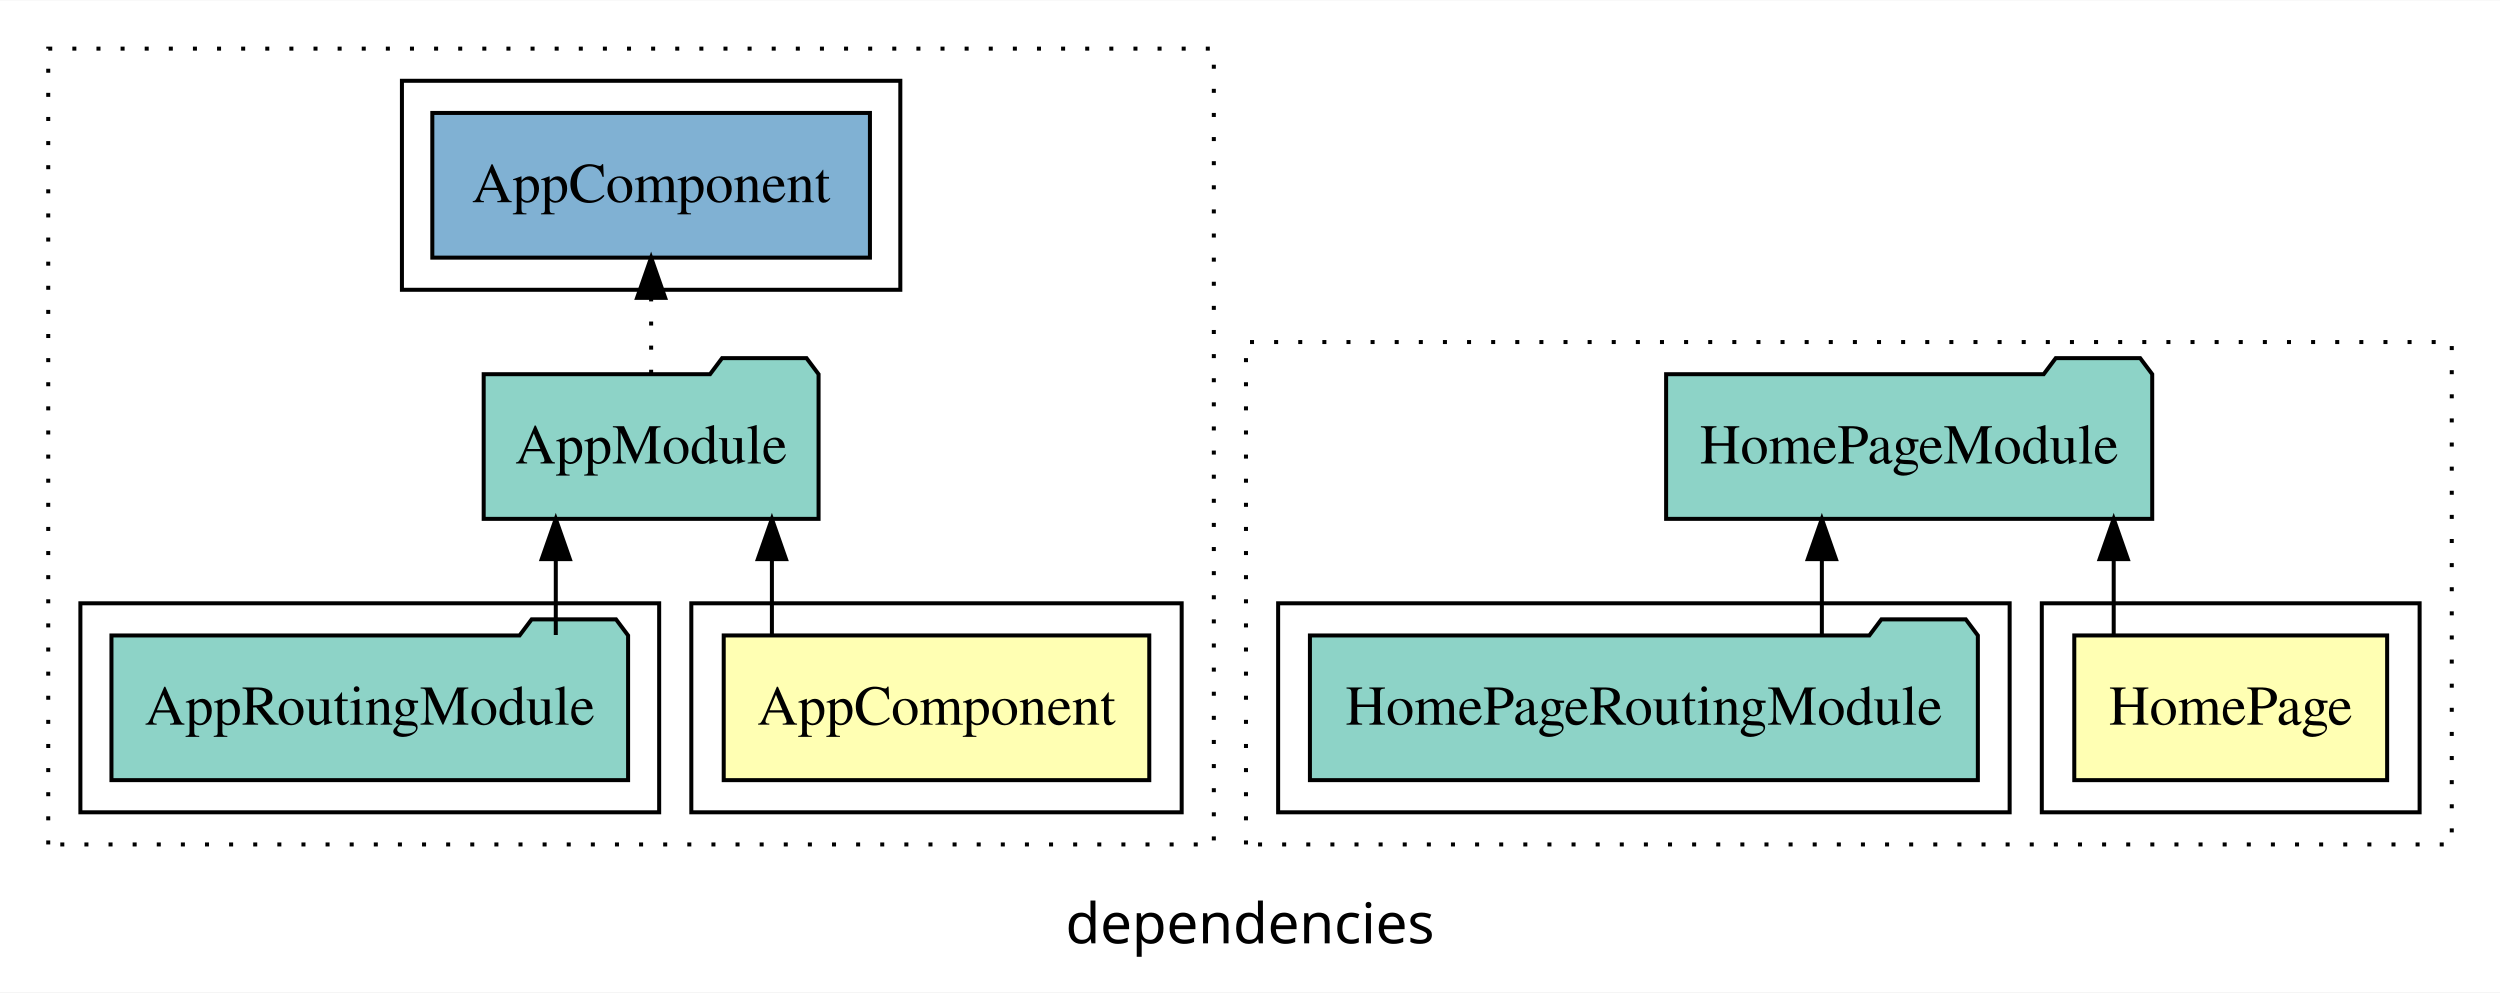
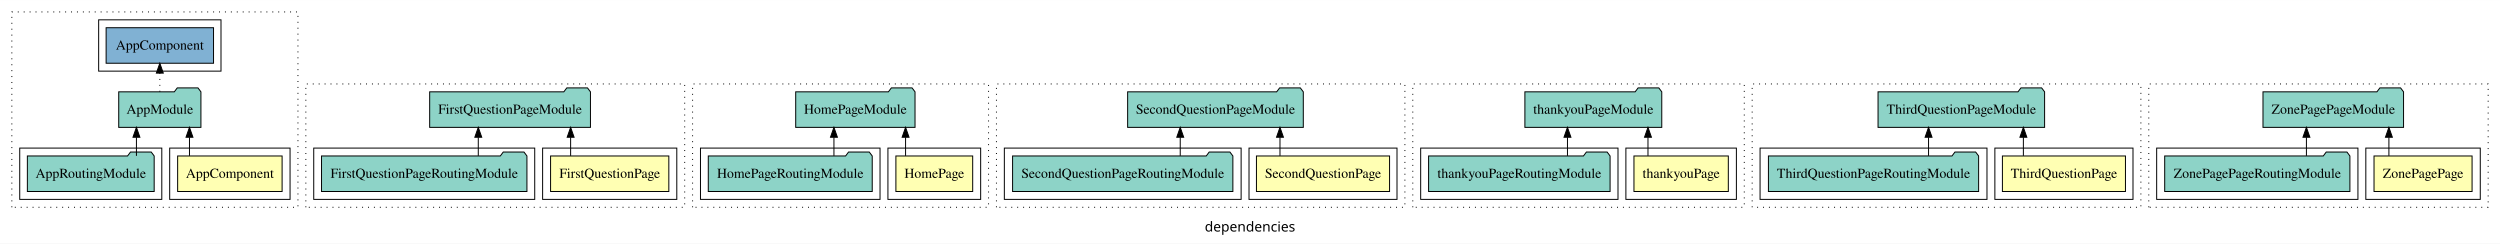
- <svg xmlns="http://www.w3.org/2000/svg" width="622pt" height="247pt" viewBox="0.00 0.00 622.00 246.80">
+ <svg xmlns="http://www.w3.org/2000/svg" width="2534pt" height="247pt" viewBox="0.00 0.00 2534.00 246.80">
  <g id="graph0" class="graph" transform="scale(1 1) rotate(0) translate(4 242.8)">
-     <polygon fill="white" stroke="transparent" points="-4,4 -4,-242.8 618,-242.8 618,4 -4,4" />
-     <text text-anchor="middle" x="307" y="-8.2" font-family="sans-serif" font-size="14.00">dependencies</text>
+     <polygon fill="white" stroke="transparent" points="-4,4 -4,-242.8 2530,-242.8 2530,4 -4,4" />
+     <text text-anchor="middle" x="1263" y="-8.2" font-family="sans-serif" font-size="14.00">dependencies</text>
    <g id="clust1" class="cluster">
      <polygon fill="none" stroke="black" stroke-dasharray="1,5" points="8,-32.8 8,-230.8 298,-230.8 298,-32.8 8,-32.8" />
    </g>
    <g id="clust2" class="cluster">
      <polygon fill="none" stroke="black" points="168,-40.8 168,-92.8 290,-92.8 290,-40.8 168,-40.8" />
    </g>
    <g id="clust4" class="cluster">
      <polygon fill="none" stroke="black" points="16,-40.8 16,-92.8 160,-92.8 160,-40.8 16,-40.8" />
    </g>
    <g id="clust6" class="cluster">
      <polygon fill="none" stroke="black" points="96,-170.8 96,-222.8 220,-222.8 220,-170.8 96,-170.8" />
    </g>
    <g id="clust14" class="cluster">
-       <polygon fill="none" stroke="black" stroke-dasharray="1,5" points="306,-32.8 306,-157.8 606,-157.8 606,-32.8 306,-32.8" />
+       <polygon fill="none" stroke="black" stroke-dasharray="1,5" points="306,-32.8 306,-157.8 690,-157.8 690,-32.8 306,-32.8" />
    </g>
    <g id="clust15" class="cluster">
-       <polygon fill="none" stroke="black" points="504,-40.8 504,-92.8 598,-92.8 598,-40.8 504,-40.8" />
+       <polygon fill="none" stroke="black" points="546,-40.8 546,-92.8 682,-92.8 682,-40.8 546,-40.8" />
    </g>
    <g id="clust17" class="cluster">
-       <polygon fill="none" stroke="black" points="314,-40.8 314,-92.8 496,-92.8 496,-40.8 314,-40.8" />
+       <polygon fill="none" stroke="black" points="314,-40.8 314,-92.8 538,-92.8 538,-40.8 314,-40.8" />
+     </g>
+     <g id="clust27" class="cluster">
+       <polygon fill="none" stroke="black" stroke-dasharray="1,5" points="698,-32.8 698,-157.8 998,-157.8 998,-32.8 698,-32.8" />
+     </g>
+     <g id="clust28" class="cluster">
+       <polygon fill="none" stroke="black" points="896,-40.8 896,-92.8 990,-92.8 990,-40.8 896,-40.8" />
+     </g>
+     <g id="clust30" class="cluster">
+       <polygon fill="none" stroke="black" points="706,-40.8 706,-92.8 888,-92.8 888,-40.8 706,-40.8" />
+     </g>
+     <g id="clust40" class="cluster">
+       <polygon fill="none" stroke="black" stroke-dasharray="1,5" points="1006,-32.8 1006,-157.8 1420,-157.8 1420,-32.8 1006,-32.8" />
+     </g>
+     <g id="clust41" class="cluster">
+       <polygon fill="none" stroke="black" points="1262,-40.8 1262,-92.8 1412,-92.8 1412,-40.8 1262,-40.8" />
+     </g>
+     <g id="clust43" class="cluster">
+       <polygon fill="none" stroke="black" points="1014,-40.8 1014,-92.8 1254,-92.8 1254,-40.8 1014,-40.8" />
+     </g>
+     <g id="clust53" class="cluster">
+       <polygon fill="none" stroke="black" stroke-dasharray="1,5" points="1428,-32.8 1428,-157.8 1764,-157.8 1764,-32.8 1428,-32.8" />
+     </g>
+     <g id="clust54" class="cluster">
+       <polygon fill="none" stroke="black" points="1644,-40.8 1644,-92.8 1756,-92.8 1756,-40.8 1644,-40.8" />
+     </g>
+     <g id="clust56" class="cluster">
+       <polygon fill="none" stroke="black" points="1436,-40.8 1436,-92.8 1636,-92.8 1636,-40.8 1436,-40.8" />
+     </g>
+     <g id="clust66" class="cluster">
+       <polygon fill="none" stroke="black" stroke-dasharray="1,5" points="1772,-32.8 1772,-157.8 2166,-157.8 2166,-32.8 1772,-32.8" />
+     </g>
+     <g id="clust67" class="cluster">
+       <polygon fill="none" stroke="black" points="2018,-40.8 2018,-92.8 2158,-92.8 2158,-40.8 2018,-40.8" />
+     </g>
+     <g id="clust69" class="cluster">
+       <polygon fill="none" stroke="black" points="1780,-40.8 1780,-92.8 2010,-92.8 2010,-40.8 1780,-40.8" />
+     </g>
+     <g id="clust79" class="cluster">
+       <polygon fill="none" stroke="black" stroke-dasharray="1,5" points="2174,-32.8 2174,-157.8 2518,-157.8 2518,-32.8 2174,-32.8" />
+     </g>
+     <g id="clust80" class="cluster">
+       <polygon fill="none" stroke="black" points="2394,-40.8 2394,-92.8 2510,-92.8 2510,-40.8 2394,-40.8" />
+     </g>
+     <g id="clust82" class="cluster">
+       <polygon fill="none" stroke="black" points="2182,-40.8 2182,-92.8 2386,-92.8 2386,-40.8 2182,-40.8" />
    </g>
    <g id="node1" class="node">
      <polygon fill="#ffffb3" stroke="black" points="281.94,-84.8 176.06,-84.8 176.06,-48.8 281.94,-48.8 281.94,-84.8" />
      <text text-anchor="middle" x="229" y="-62.6" font-family="Times,serif" font-size="14.00">AppComponent</text>
    </g>
    <g id="node2" class="node">
      <polygon fill="#8dd3c7" stroke="black" points="199.66,-149.8 196.66,-153.8 175.66,-153.8 172.66,-149.8 116.34,-149.8 116.34,-113.8 199.66,-113.8 199.66,-149.8" />
      <text text-anchor="middle" x="158" y="-127.6" font-family="Times,serif" font-size="14.00">AppModule</text>
    </g>
    <g id="edge1" class="edge">
      <path fill="none" stroke="black" d="M188.05,-84.91C188.05,-84.91 188.05,-103.79 188.05,-103.79" />
      <polygon fill="black" stroke="black" points="184.55,-103.79 188.05,-113.79 191.55,-103.79 184.55,-103.79" />
    </g>
    <g id="node4" class="node">
      <polygon fill="#80b1d3" stroke="black" points="212.44,-214.8 103.56,-214.8 103.56,-178.8 212.44,-178.8 212.44,-214.8" />
      <text text-anchor="middle" x="158" y="-192.6" font-family="Times,serif" font-size="14.00">AppComponent </text>
    </g>
    <g id="edge3" class="edge">
      <path fill="none" stroke="black" stroke-dasharray="1,5" d="M158,-149.91C158,-149.91 158,-168.79 158,-168.79" />
      <polygon fill="black" stroke="black" points="154.5,-168.79 158,-178.79 161.5,-168.79 154.5,-168.79" />
    </g>
    <g id="node3" class="node">
      <polygon fill="#8dd3c7" stroke="black" points="152.27,-84.8 149.27,-88.8 128.27,-88.8 125.27,-84.8 23.73,-84.8 23.73,-48.8 152.27,-48.8 152.27,-84.8" />
      <text text-anchor="middle" x="88" y="-62.6" font-family="Times,serif" font-size="14.00">AppRoutingModule</text>
    </g>
    <g id="edge2" class="edge">
      <path fill="none" stroke="black" d="M134.28,-84.91C134.28,-84.91 134.28,-103.79 134.28,-103.79" />
      <polygon fill="black" stroke="black" points="130.78,-103.79 134.28,-113.79 137.78,-103.79 130.78,-103.79" />
    </g>
    <g id="node5" class="node">
-       <polygon fill="#ffffb3" stroke="black" points="589.92,-84.8 512.08,-84.8 512.08,-48.8 589.92,-48.8 589.92,-84.8" />
-       <text text-anchor="middle" x="551" y="-62.6" font-family="Times,serif" font-size="14.00">HomePage</text>
+       <polygon fill="#ffffb3" stroke="black" points="673.93,-84.8 554.07,-84.8 554.07,-48.8 673.93,-48.8 673.93,-84.8" />
+       <text text-anchor="middle" x="614" y="-62.6" font-family="Times,serif" font-size="14.00">FirstQuestionPage</text>
    </g>
    <g id="node6" class="node">
-       <polygon fill="#8dd3c7" stroke="black" points="531.47,-149.8 528.47,-153.8 507.47,-153.8 504.47,-149.8 410.53,-149.8 410.53,-113.8 531.47,-113.8 531.47,-149.8" />
-       <text text-anchor="middle" x="471" y="-127.6" font-family="Times,serif" font-size="14.00">HomePageModule</text>
+       <polygon fill="#8dd3c7" stroke="black" points="594.48,-149.8 591.48,-153.8 570.48,-153.8 567.48,-149.8 431.52,-149.8 431.52,-113.8 594.48,-113.8 594.48,-149.8" />
+       <text text-anchor="middle" x="513" y="-127.6" font-family="Times,serif" font-size="14.00">FirstQuestionPageModule</text>
    </g>
    <g id="edge4" class="edge">
-       <path fill="none" stroke="black" d="M521.89,-84.91C521.89,-84.91 521.89,-103.79 521.89,-103.79" />
-       <polygon fill="black" stroke="black" points="518.39,-103.79 521.89,-113.79 525.39,-103.79 518.39,-103.79" />
+       <path fill="none" stroke="black" d="M574.39,-84.91C574.39,-84.91 574.39,-103.79 574.39,-103.79" />
+       <polygon fill="black" stroke="black" points="570.89,-103.79 574.39,-113.79 577.89,-103.79 570.89,-103.79" />
    </g>
    <g id="node7" class="node">
-       <polygon fill="#8dd3c7" stroke="black" points="488.09,-84.8 485.09,-88.8 464.09,-88.8 461.09,-84.8 321.91,-84.8 321.91,-48.8 488.09,-48.8 488.09,-84.8" />
-       <text text-anchor="middle" x="405" y="-62.6" font-family="Times,serif" font-size="14.00">HomePageRoutingModule</text>
+       <polygon fill="#8dd3c7" stroke="black" points="530.1,-84.8 527.1,-88.8 506.1,-88.8 503.1,-84.8 321.9,-84.8 321.9,-48.8 530.1,-48.8 530.1,-84.8" />
+       <text text-anchor="middle" x="426" y="-62.6" font-family="Times,serif" font-size="14.00">FirstQuestionPageRoutingModule</text>
    </g>
    <g id="edge5" class="edge">
-       <path fill="none" stroke="black" d="M449.28,-84.91C449.28,-84.91 449.28,-103.79 449.28,-103.79" />
-       <polygon fill="black" stroke="black" points="445.78,-103.79 449.28,-113.79 452.78,-103.79 445.78,-103.79" />
+       <path fill="none" stroke="black" d="M480.78,-84.91C480.78,-84.91 480.78,-103.79 480.78,-103.79" />
+       <polygon fill="black" stroke="black" points="477.28,-103.79 480.78,-113.79 484.28,-103.79 477.28,-103.79" />
+     </g>
+     <g id="node8" class="node">
+       <polygon fill="#ffffb3" stroke="black" points="981.92,-84.8 904.08,-84.8 904.08,-48.8 981.92,-48.8 981.92,-84.8" />
+       <text text-anchor="middle" x="943" y="-62.6" font-family="Times,serif" font-size="14.00">HomePage</text>
+     </g>
+     <g id="node9" class="node">
+       <polygon fill="#8dd3c7" stroke="black" points="923.47,-149.8 920.47,-153.8 899.47,-153.8 896.47,-149.8 802.53,-149.8 802.53,-113.8 923.47,-113.8 923.47,-149.8" />
+       <text text-anchor="middle" x="863" y="-127.6" font-family="Times,serif" font-size="14.00">HomePageModule</text>
+     </g>
+     <g id="edge6" class="edge">
+       <path fill="none" stroke="black" d="M913.89,-84.91C913.89,-84.91 913.89,-103.79 913.89,-103.79" />
+       <polygon fill="black" stroke="black" points="910.39,-103.79 913.89,-113.79 917.39,-103.79 910.39,-103.79" />
+     </g>
+     <g id="node10" class="node">
+       <polygon fill="#8dd3c7" stroke="black" points="880.09,-84.8 877.09,-88.8 856.09,-88.8 853.09,-84.8 713.91,-84.8 713.91,-48.8 880.09,-48.8 880.09,-84.8" />
+       <text text-anchor="middle" x="797" y="-62.6" font-family="Times,serif" font-size="14.00">HomePageRoutingModule</text>
+     </g>
+     <g id="edge7" class="edge">
+       <path fill="none" stroke="black" d="M841.28,-84.91C841.28,-84.91 841.28,-103.79 841.28,-103.79" />
+       <polygon fill="black" stroke="black" points="837.78,-103.79 841.28,-113.79 844.78,-103.79 837.78,-103.79" />
+     </g>
+     <g id="node11" class="node">
+       <polygon fill="#ffffb3" stroke="black" points="1404.47,-84.8 1269.53,-84.8 1269.53,-48.8 1404.47,-48.8 1404.47,-84.8" />
+       <text text-anchor="middle" x="1337" y="-62.6" font-family="Times,serif" font-size="14.00">SecondQuestionPage</text>
+     </g>
+     <g id="node12" class="node">
+       <polygon fill="#8dd3c7" stroke="black" points="1317.02,-149.8 1314.02,-153.8 1293.02,-153.8 1290.02,-149.8 1138.98,-149.8 1138.98,-113.8 1317.02,-113.8 1317.02,-149.8" />
+       <text text-anchor="middle" x="1228" y="-127.6" font-family="Times,serif" font-size="14.00">SecondQuestionPageModule</text>
+     </g>
+     <g id="edge8" class="edge">
+       <path fill="none" stroke="black" d="M1293.39,-84.91C1293.39,-84.91 1293.39,-103.79 1293.39,-103.79" />
+       <polygon fill="black" stroke="black" points="1289.89,-103.79 1293.39,-113.79 1296.89,-103.79 1289.89,-103.79" />
+     </g>
+     <g id="node13" class="node">
+       <polygon fill="#8dd3c7" stroke="black" points="1245.64,-84.8 1242.64,-88.8 1221.64,-88.8 1218.64,-84.8 1022.36,-84.8 1022.36,-48.8 1245.64,-48.8 1245.64,-84.8" />
+       <text text-anchor="middle" x="1134" y="-62.6" font-family="Times,serif" font-size="14.00">SecondQuestionPageRoutingModule</text>
+     </g>
+     <g id="edge9" class="edge">
+       <path fill="none" stroke="black" d="M1192.28,-84.91C1192.28,-84.91 1192.28,-103.79 1192.28,-103.79" />
+       <polygon fill="black" stroke="black" points="1188.78,-103.79 1192.28,-113.79 1195.78,-103.79 1188.78,-103.79" />
+     </g>
+     <g id="node14" class="node">
+       <polygon fill="#ffffb3" stroke="black" points="1747.82,-84.8 1652.18,-84.8 1652.18,-48.8 1747.82,-48.8 1747.82,-84.8" />
+       <text text-anchor="middle" x="1700" y="-62.6" font-family="Times,serif" font-size="14.00">thankyouPage</text>
+     </g>
+     <g id="node15" class="node">
+       <polygon fill="#8dd3c7" stroke="black" points="1680.37,-149.8 1677.37,-153.8 1656.37,-153.8 1653.37,-149.8 1541.63,-149.8 1541.63,-113.8 1680.37,-113.8 1680.37,-149.8" />
+       <text text-anchor="middle" x="1611" y="-127.6" font-family="Times,serif" font-size="14.00">thankyouPageModule</text>
+     </g>
+     <g id="edge10" class="edge">
+       <path fill="none" stroke="black" d="M1666.39,-84.91C1666.39,-84.91 1666.39,-103.79 1666.39,-103.79" />
+       <polygon fill="black" stroke="black" points="1662.89,-103.79 1666.39,-113.79 1669.89,-103.79 1662.89,-103.79" />
+     </g>
+     <g id="node16" class="node">
+       <polygon fill="#8dd3c7" stroke="black" points="1627.98,-84.8 1624.98,-88.8 1603.98,-88.8 1600.98,-84.8 1444.02,-84.8 1444.02,-48.8 1627.98,-48.8 1627.98,-84.8" />
+       <text text-anchor="middle" x="1536" y="-62.6" font-family="Times,serif" font-size="14.00">thankyouPageRoutingModule</text>
+     </g>
+     <g id="edge11" class="edge">
+       <path fill="none" stroke="black" d="M1584.78,-84.91C1584.78,-84.91 1584.78,-103.79 1584.78,-103.79" />
+       <polygon fill="black" stroke="black" points="1581.28,-103.79 1584.78,-113.79 1588.28,-103.79 1581.28,-103.79" />
+     </g>
+     <g id="node17" class="node">
+       <polygon fill="#ffffb3" stroke="black" points="2150.36,-84.8 2025.64,-84.8 2025.64,-48.8 2150.36,-48.8 2150.36,-84.8" />
+       <text text-anchor="middle" x="2088" y="-62.6" font-family="Times,serif" font-size="14.00">ThirdQuestionPage</text>
+     </g>
+     <g id="node18" class="node">
+       <polygon fill="#8dd3c7" stroke="black" points="2068.41,-149.8 2065.41,-153.8 2044.41,-153.8 2041.41,-149.8 1899.59,-149.8 1899.59,-113.8 2068.41,-113.8 2068.41,-149.8" />
+       <text text-anchor="middle" x="1984" y="-127.6" font-family="Times,serif" font-size="14.00">ThirdQuestionPageModule</text>
+     </g>
+     <g id="edge12" class="edge">
+       <path fill="none" stroke="black" d="M2046.89,-84.91C2046.89,-84.91 2046.89,-103.79 2046.89,-103.79" />
+       <polygon fill="black" stroke="black" points="2043.39,-103.79 2046.89,-113.79 2050.39,-103.79 2043.39,-103.79" />
+     </g>
+     <g id="node19" class="node">
+       <polygon fill="#8dd3c7" stroke="black" points="2001.53,-84.8 1998.53,-88.8 1977.53,-88.8 1974.53,-84.8 1788.47,-84.8 1788.47,-48.8 2001.53,-48.8 2001.53,-84.8" />
+       <text text-anchor="middle" x="1895" y="-62.6" font-family="Times,serif" font-size="14.00">ThirdQuestionPageRoutingModule</text>
+     </g>
+     <g id="edge13" class="edge">
+       <path fill="none" stroke="black" d="M1950.78,-84.91C1950.78,-84.91 1950.78,-103.79 1950.78,-103.79" />
+       <polygon fill="black" stroke="black" points="1947.28,-103.79 1950.78,-113.79 1954.28,-103.79 1947.28,-103.79" />
+     </g>
+     <g id="node20" class="node">
+       <polygon fill="#ffffb3" stroke="black" points="2501.69,-84.8 2402.31,-84.8 2402.31,-48.8 2501.69,-48.8 2501.69,-84.8" />
+       <text text-anchor="middle" x="2452" y="-62.6" font-family="Times,serif" font-size="14.00">ZonePagePage</text>
+     </g>
+     <g id="node21" class="node">
+       <polygon fill="#8dd3c7" stroke="black" points="2432.24,-149.8 2429.24,-153.8 2408.24,-153.8 2405.24,-149.8 2289.76,-149.8 2289.76,-113.8 2432.24,-113.8 2432.24,-149.8" />
+       <text text-anchor="middle" x="2361" y="-127.6" font-family="Times,serif" font-size="14.00">ZonePagePageModule</text>
+     </g>
+     <g id="edge14" class="edge">
+       <path fill="none" stroke="black" d="M2417.39,-84.91C2417.39,-84.91 2417.39,-103.79 2417.39,-103.79" />
+       <polygon fill="black" stroke="black" points="2413.89,-103.79 2417.39,-113.79 2420.89,-103.79 2413.89,-103.79" />
+     </g>
+     <g id="node22" class="node">
+       <polygon fill="#8dd3c7" stroke="black" points="2377.86,-84.8 2374.86,-88.8 2353.86,-88.8 2350.86,-84.8 2190.14,-84.8 2190.14,-48.8 2377.86,-48.8 2377.86,-84.8" />
+       <text text-anchor="middle" x="2284" y="-62.6" font-family="Times,serif" font-size="14.00">ZonePagePageRoutingModule</text>
+     </g>
+     <g id="edge15" class="edge">
+       <path fill="none" stroke="black" d="M2333.78,-84.91C2333.78,-84.91 2333.78,-103.79 2333.78,-103.79" />
+       <polygon fill="black" stroke="black" points="2330.28,-103.79 2333.78,-113.79 2337.28,-103.79 2330.28,-103.79" />
    </g>
  </g>
</svg>
